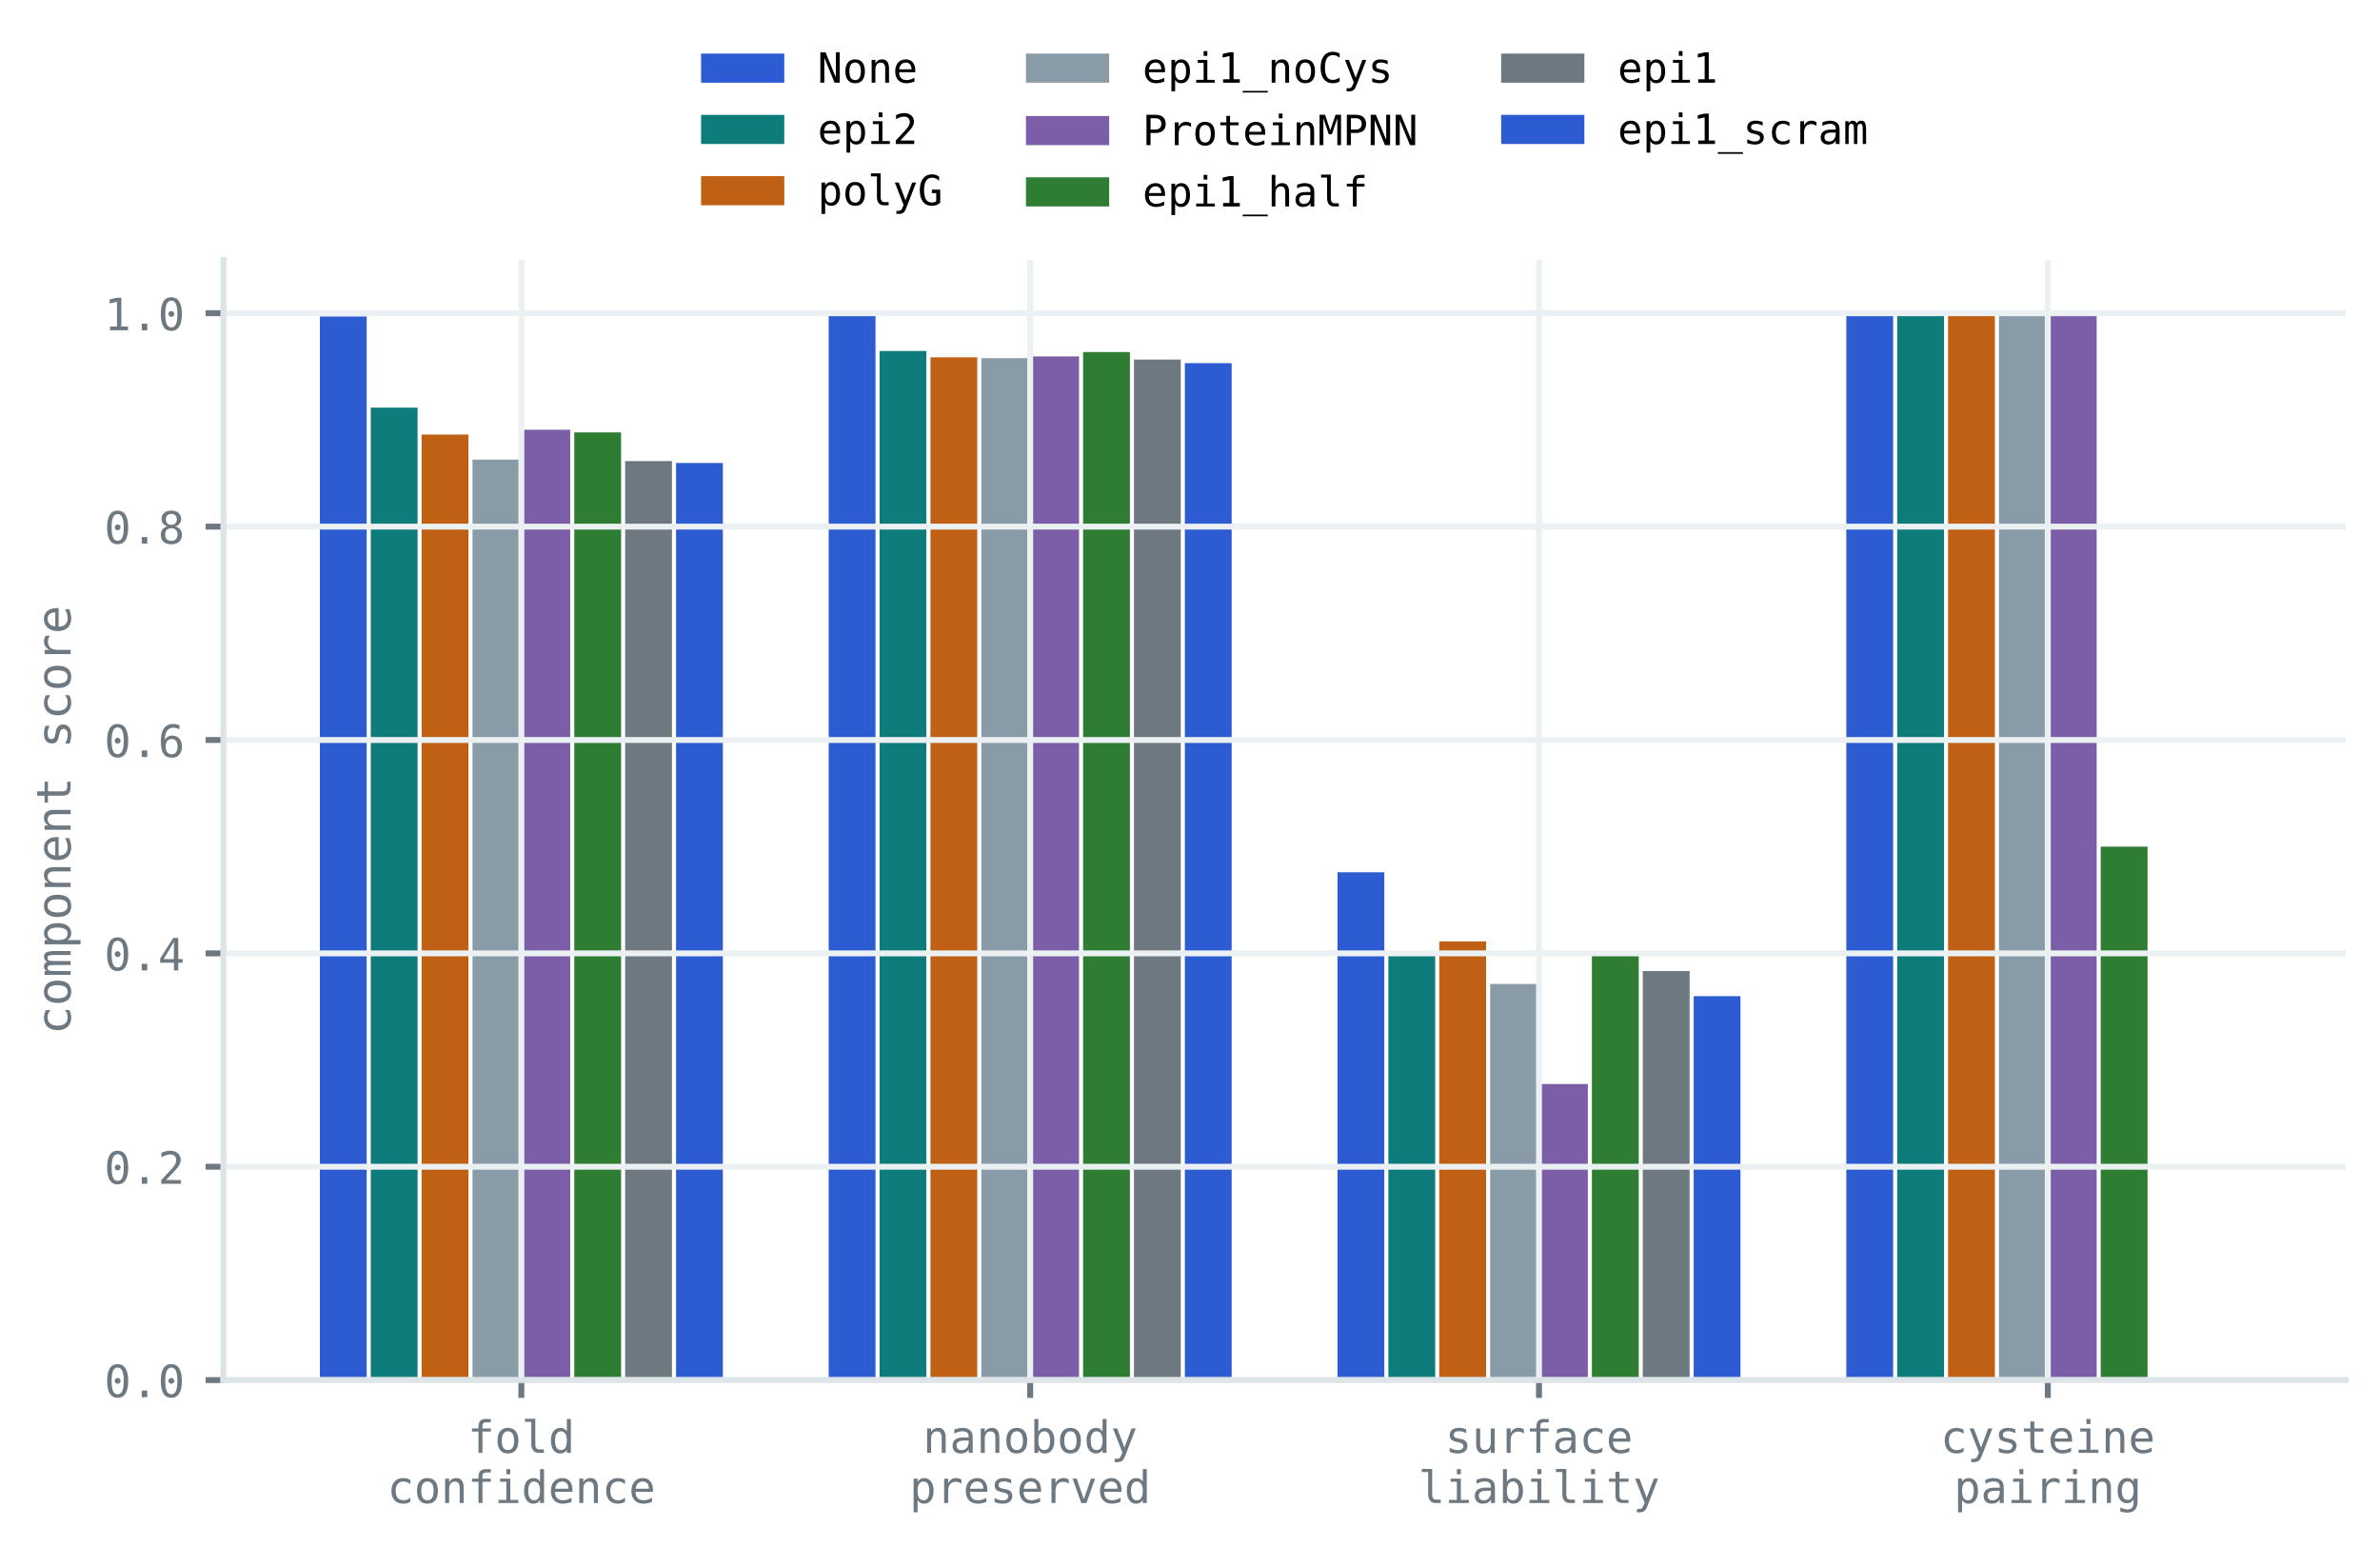
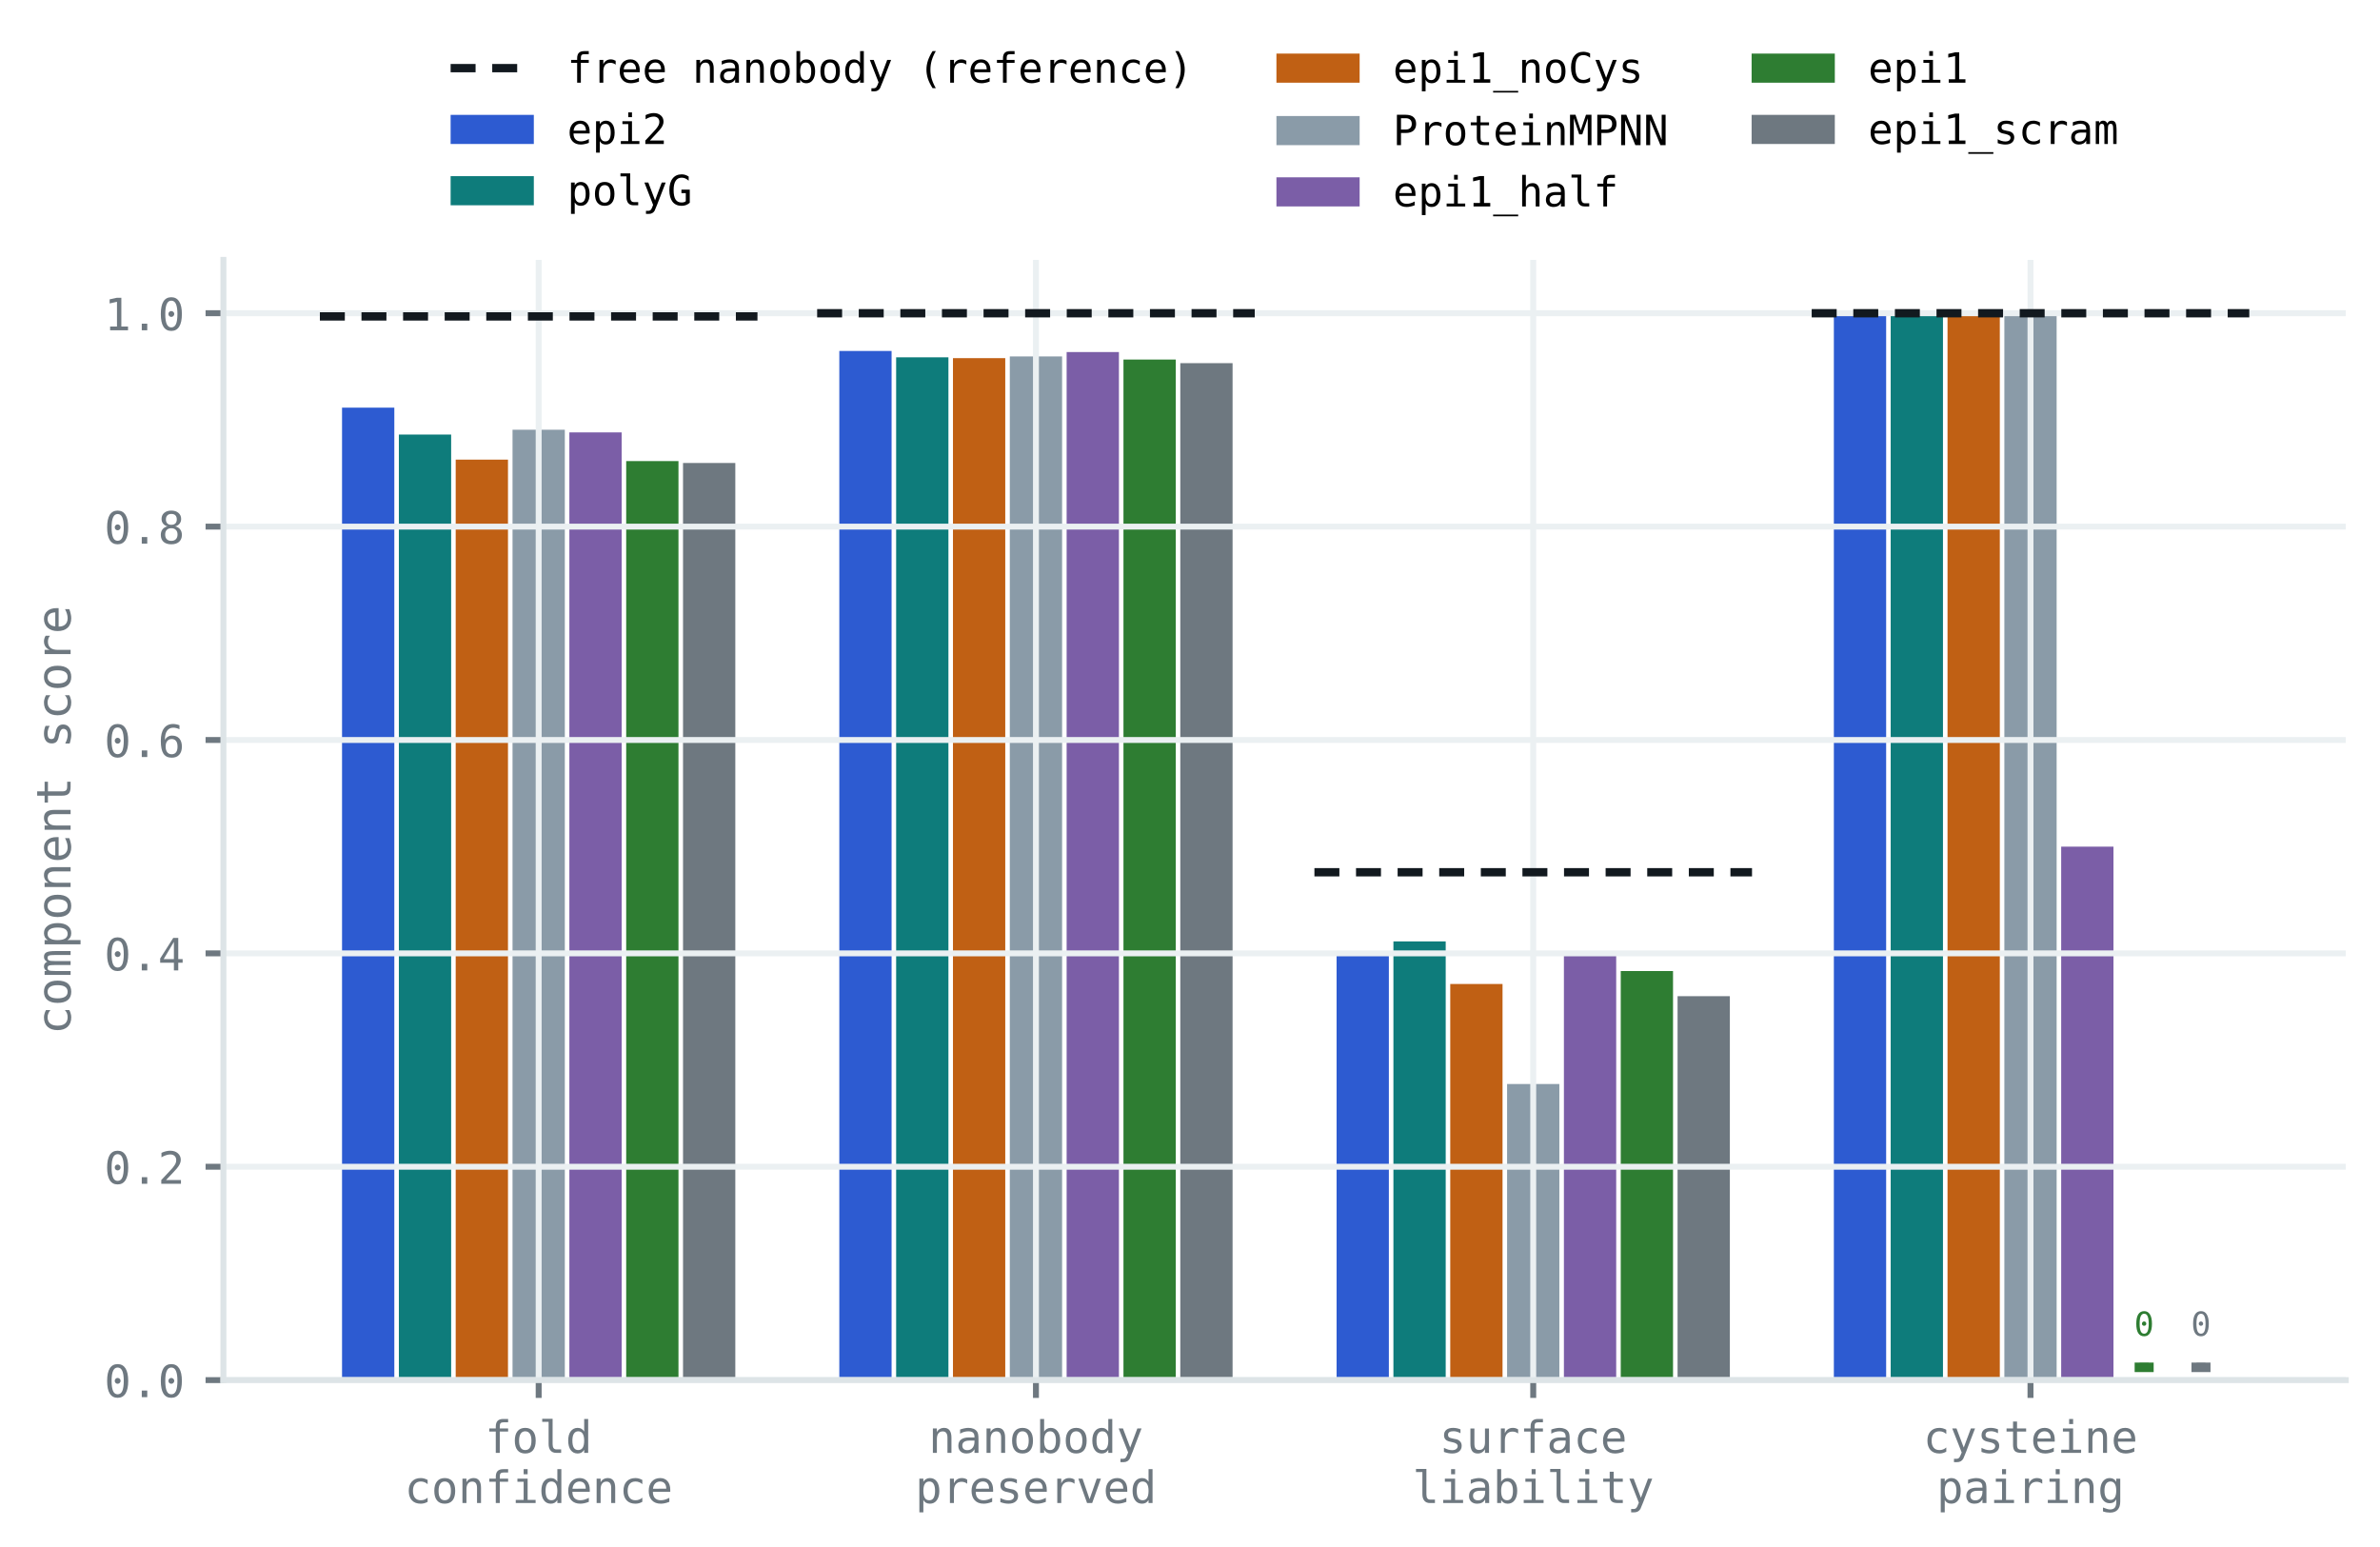
<svg xmlns="http://www.w3.org/2000/svg" xmlns:xlink="http://www.w3.org/1999/xlink" width="400.471pt" height="260.281pt" viewBox="0 0 400.471 260.281" version="1.1">
  <defs>
    <style type="text/css">*{stroke-linejoin: round; stroke-linecap: butt}</style>
  </defs>
  <g id="figure_1">
    <g id="patch_1">
      <path d="M 0 260.281  L 400.471 260.281  L 400.471 0  L 0 0  L 0 260.281  z " style="fill: none" />
    </g>
    <g id="axes_1">
      <g id="patch_2">
        <path d="M 37.591 232.225  L 394.711 232.225  L 394.711 43.729  L 37.591 43.729  L 37.591 232.225  z " style="fill: none" />
      </g>
      <g id="patch_3">
-         <path d="M 53.823 232.225  L 61.7 232.225  L 61.7 53.244  L 53.823 53.244  z " clip-path="url(#p1e7ddbcb9b)" style="fill: #2d5bd1" />
+         <path d="M 57.553 232.225  L 66.351 232.225  L 66.351 68.593  L 57.553 68.593  z " clip-path="url(#pc14530aa71)" style="fill: #2d5bd1" />
      </g>
      <g id="patch_4">
-         <path d="M 139.439 232.225  L 147.316 232.225  L 147.316 52.705  L 139.439 52.705  z " clip-path="url(#p1e7ddbcb9b)" style="fill: #2d5bd1" />
+         <path d="M 141.227 232.225  L 150.024 232.225  L 150.024 59.06  L 141.227 59.06  z " clip-path="url(#pc14530aa71)" style="fill: #2d5bd1" />
      </g>
      <g id="patch_5">
-         <path d="M 225.055 232.225  L 232.931 232.225  L 232.931 146.774  L 225.055 146.774  z " clip-path="url(#p1e7ddbcb9b)" style="fill: #2d5bd1" />
+         <path d="M 224.901 232.225  L 233.698 232.225  L 233.698 160.579  L 224.901 160.579  z " clip-path="url(#pc14530aa71)" style="fill: #2d5bd1" />
      </g>
      <g id="patch_6">
-         <path d="M 310.67 232.225  L 318.547 232.225  L 318.547 52.705  L 310.67 52.705  z " clip-path="url(#p1e7ddbcb9b)" style="fill: #2d5bd1" />
+         <path d="M 308.574 232.225  L 317.372 232.225  L 317.372 52.705  L 308.574 52.705  z " clip-path="url(#pc14530aa71)" style="fill: #2d5bd1" />
      </g>
      <g id="patch_7">
-         <path d="M 62.385 232.225  L 70.262 232.225  L 70.262 68.593  L 62.385 68.593  z " clip-path="url(#p1e7ddbcb9b)" style="fill: #0e7c7b" />
+         <path d="M 67.116 232.225  L 75.913 232.225  L 75.913 73.117  L 67.116 73.117  z " clip-path="url(#pc14530aa71)" style="fill: #0e7c7b" />
      </g>
      <g id="patch_8">
-         <path d="M 148.001 232.225  L 155.877 232.225  L 155.877 59.06  L 148.001 59.06  z " clip-path="url(#p1e7ddbcb9b)" style="fill: #0e7c7b" />
+         <path d="M 150.789 232.225  L 159.587 232.225  L 159.587 60.119  L 150.789 60.119  z " clip-path="url(#pc14530aa71)" style="fill: #0e7c7b" />
      </g>
      <g id="patch_9">
-         <path d="M 233.616 232.225  L 241.493 232.225  L 241.493 160.579  L 233.616 160.579  z " clip-path="url(#p1e7ddbcb9b)" style="fill: #0e7c7b" />
+         <path d="M 234.463 232.225  L 243.261 232.225  L 243.261 158.406  L 234.463 158.406  z " clip-path="url(#pc14530aa71)" style="fill: #0e7c7b" />
      </g>
      <g id="patch_10">
-         <path d="M 319.232 232.225  L 327.109 232.225  L 327.109 52.705  L 319.232 52.705  z " clip-path="url(#p1e7ddbcb9b)" style="fill: #0e7c7b" />
+         <path d="M 318.137 232.225  L 326.935 232.225  L 326.935 52.705  L 318.137 52.705  z " clip-path="url(#pc14530aa71)" style="fill: #0e7c7b" />
      </g>
      <g id="patch_11">
-         <path d="M 70.947 232.225  L 78.823 232.225  L 78.823 73.117  L 70.947 73.117  z " clip-path="url(#p1e7ddbcb9b)" style="fill: #c06014" />
+         <path d="M 76.678 232.225  L 85.476 232.225  L 85.476 77.335  L 76.678 77.335  z " clip-path="url(#pc14530aa71)" style="fill: #c06014" />
      </g>
      <g id="patch_12">
-         <path d="M 156.562 232.225  L 164.439 232.225  L 164.439 60.119  L 156.562 60.119  z " clip-path="url(#p1e7ddbcb9b)" style="fill: #c06014" />
+         <path d="M 160.352 232.225  L 169.15 232.225  L 169.15 60.263  L 160.352 60.263  z " clip-path="url(#pc14530aa71)" style="fill: #c06014" />
      </g>
      <g id="patch_13">
-         <path d="M 242.178 232.225  L 250.055 232.225  L 250.055 158.406  L 242.178 158.406  z " clip-path="url(#p1e7ddbcb9b)" style="fill: #c06014" />
+         <path d="M 244.026 232.225  L 252.824 232.225  L 252.824 165.569  L 244.026 165.569  z " clip-path="url(#pc14530aa71)" style="fill: #c06014" />
      </g>
      <g id="patch_14">
-         <path d="M 327.794 232.225  L 335.67 232.225  L 335.67 52.705  L 327.794 52.705  z " clip-path="url(#p1e7ddbcb9b)" style="fill: #c06014" />
+         <path d="M 327.7 232.225  L 336.498 232.225  L 336.498 52.705  L 327.7 52.705  z " clip-path="url(#pc14530aa71)" style="fill: #c06014" />
      </g>
      <g id="patch_15">
-         <path d="M 79.508 232.225  L 87.385 232.225  L 87.385 77.335  L 79.508 77.335  z " clip-path="url(#p1e7ddbcb9b)" style="fill: #8a9ba8" />
+         <path d="M 86.241 232.225  L 95.039 232.225  L 95.039 72.304  L 86.241 72.304  z " clip-path="url(#pc14530aa71)" style="fill: #8a9ba8" />
      </g>
      <g id="patch_16">
-         <path d="M 165.124 232.225  L 173 232.225  L 173 60.263  L 165.124 60.263  z " clip-path="url(#p1e7ddbcb9b)" style="fill: #8a9ba8" />
+         <path d="M 169.915 232.225  L 178.713 232.225  L 178.713 59.974  L 169.915 59.974  z " clip-path="url(#pc14530aa71)" style="fill: #8a9ba8" />
      </g>
      <g id="patch_17">
-         <path d="M 250.739 232.225  L 258.616 232.225  L 258.616 165.569  L 250.739 165.569  z " clip-path="url(#p1e7ddbcb9b)" style="fill: #8a9ba8" />
+         <path d="M 253.589 232.225  L 262.386 232.225  L 262.386 182.399  L 253.589 182.399  z " clip-path="url(#pc14530aa71)" style="fill: #8a9ba8" />
      </g>
      <g id="patch_18">
-         <path d="M 336.355 232.225  L 344.232 232.225  L 344.232 52.705  L 336.355 52.705  z " clip-path="url(#p1e7ddbcb9b)" style="fill: #8a9ba8" />
+         <path d="M 337.263 232.225  L 346.06 232.225  L 346.06 52.705  L 337.263 52.705  z " clip-path="url(#pc14530aa71)" style="fill: #8a9ba8" />
      </g>
      <g id="patch_19">
-         <path d="M 88.07 232.225  L 95.946 232.225  L 95.946 72.304  L 88.07 72.304  z " clip-path="url(#p1e7ddbcb9b)" style="fill: #7b5ea7" />
+         <path d="M 95.804 232.225  L 104.602 232.225  L 104.602 72.758  L 95.804 72.758  z " clip-path="url(#pc14530aa71)" style="fill: #7b5ea7" />
      </g>
      <g id="patch_20">
-         <path d="M 173.685 232.225  L 181.562 232.225  L 181.562 59.974  L 173.685 59.974  z " clip-path="url(#p1e7ddbcb9b)" style="fill: #7b5ea7" />
+         <path d="M 179.478 232.225  L 188.275 232.225  L 188.275 59.24  L 179.478 59.24  z " clip-path="url(#pc14530aa71)" style="fill: #7b5ea7" />
      </g>
      <g id="patch_21">
-         <path d="M 259.301 232.225  L 267.178 232.225  L 267.178 182.399  L 259.301 182.399  z " clip-path="url(#p1e7ddbcb9b)" style="fill: #7b5ea7" />
+         <path d="M 263.152 232.225  L 271.949 232.225  L 271.949 160.256  L 263.152 160.256  z " clip-path="url(#pc14530aa71)" style="fill: #7b5ea7" />
      </g>
      <g id="patch_22">
-         <path d="M 344.917 232.225  L 352.793 232.225  L 352.793 52.705  L 344.917 52.705  z " clip-path="url(#p1e7ddbcb9b)" style="fill: #7b5ea7" />
+         <path d="M 346.825 232.225  L 355.623 232.225  L 355.623 142.465  L 346.825 142.465  z " clip-path="url(#pc14530aa71)" style="fill: #7b5ea7" />
      </g>
      <g id="patch_23">
-         <path d="M 96.631 232.225  L 104.508 232.225  L 104.508 72.758  L 96.631 72.758  z " clip-path="url(#p1e7ddbcb9b)" style="fill: #2e7d32" />
+         <path d="M 105.367 232.225  L 114.164 232.225  L 114.164 77.587  L 105.367 77.587  z " clip-path="url(#pc14530aa71)" style="fill: #2e7d32" />
      </g>
      <g id="patch_24">
-         <path d="M 182.247 232.225  L 190.124 232.225  L 190.124 59.24  L 182.247 59.24  z " clip-path="url(#p1e7ddbcb9b)" style="fill: #2e7d32" />
+         <path d="M 189.04 232.225  L 197.838 232.225  L 197.838 60.496  L 189.04 60.496  z " clip-path="url(#pc14530aa71)" style="fill: #2e7d32" />
      </g>
      <g id="patch_25">
-         <path d="M 267.863 232.225  L 275.739 232.225  L 275.739 160.256  L 267.863 160.256  z " clip-path="url(#p1e7ddbcb9b)" style="fill: #2e7d32" />
+         <path d="M 272.714 232.225  L 281.512 232.225  L 281.512 163.397  L 272.714 163.397  z " clip-path="url(#pc14530aa71)" style="fill: #2e7d32" />
      </g>
      <g id="patch_26">
-         <path d="M 353.478 232.225  L 361.355 232.225  L 361.355 142.465  L 353.478 142.465  z " clip-path="url(#p1e7ddbcb9b)" style="fill: #2e7d32" />
+         <path d="M 356.388 232.225  L 365.186 232.225  L 365.186 232.225  L 356.388 232.225  z " clip-path="url(#pc14530aa71)" style="fill: #2e7d32" />
      </g>
      <g id="patch_27">
-         <path d="M 105.193 232.225  L 113.069 232.225  L 113.069 77.587  L 105.193 77.587  z " clip-path="url(#p1e7ddbcb9b)" style="fill: #6e7880" />
+         <path d="M 114.929 232.225  L 123.727 232.225  L 123.727 77.91  L 114.929 77.91  z " clip-path="url(#pc14530aa71)" style="fill: #6e7880" />
      </g>
      <g id="patch_28">
-         <path d="M 190.808 232.225  L 198.685 232.225  L 198.685 60.496  L 190.808 60.496  z " clip-path="url(#p1e7ddbcb9b)" style="fill: #6e7880" />
+         <path d="M 198.603 232.225  L 207.401 232.225  L 207.401 61.107  L 198.603 61.107  z " clip-path="url(#pc14530aa71)" style="fill: #6e7880" />
      </g>
      <g id="patch_29">
-         <path d="M 276.424 232.225  L 284.301 232.225  L 284.301 163.397  L 276.424 163.397  z " clip-path="url(#p1e7ddbcb9b)" style="fill: #6e7880" />
+         <path d="M 282.277 232.225  L 291.075 232.225  L 291.075 167.616  L 282.277 167.616  z " clip-path="url(#pc14530aa71)" style="fill: #6e7880" />
      </g>
      <g id="patch_30">
-         <path d="M 362.04 232.225  L 369.916 232.225  L 369.916 232.225  L 362.04 232.225  z " clip-path="url(#p1e7ddbcb9b)" style="fill: #6e7880" />
-       </g>
-       <g id="patch_31">
-         <path d="M 113.754 232.225  L 121.631 232.225  L 121.631 77.91  L 113.754 77.91  z " clip-path="url(#p1e7ddbcb9b)" style="fill: #2d5bd1" />
-       </g>
-       <g id="patch_32">
-         <path d="M 199.37 232.225  L 207.247 232.225  L 207.247 61.107  L 199.37 61.107  z " clip-path="url(#p1e7ddbcb9b)" style="fill: #2d5bd1" />
-       </g>
-       <g id="patch_33">
-         <path d="M 284.986 232.225  L 292.862 232.225  L 292.862 167.616  L 284.986 167.616  z " clip-path="url(#p1e7ddbcb9b)" style="fill: #2d5bd1" />
-       </g>
-       <g id="patch_34">
-         <path d="M 370.601 232.225  L 378.478 232.225  L 378.478 232.225  L 370.601 232.225  z " clip-path="url(#p1e7ddbcb9b)" style="fill: #2d5bd1" />
+         <path d="M 365.951 232.225  L 374.749 232.225  L 374.749 232.225  L 365.951 232.225  z " clip-path="url(#pc14530aa71)" style="fill: #6e7880" />
      </g>
      <g id="matplotlib.axis_1">
        <g id="xtick_1">
          <g id="line2d_1">
-             <path d="M 87.727 232.225  L 87.727 43.729  " clip-path="url(#p1e7ddbcb9b)" style="fill: none; stroke: #ebf0f2; stroke-linecap: square" />
+             <path d="M 90.64 232.225  L 90.64 43.729  " clip-path="url(#pc14530aa71)" style="fill: none; stroke: #ebf0f2; stroke-linecap: square" />
          </g>
          <g id="line2d_2">
            <defs>
-               <path id="md1817256fc" d="M 0 0  L 0 3  " style="stroke: #6e7880" />
+               <path id="m4ef94cbe82" d="M 0 0  L 0 3  " style="stroke: #6e7880" />
            </defs>
            <g>
-               <use xlink:href="#md1817256fc" x="87.727" y="232.225" style="fill: #6e7880; stroke: #6e7880" />
+               <use xlink:href="#m4ef94cbe82" x="90.64" y="232.225" style="fill: #6e7880; stroke: #6e7880" />
            </g>
          </g>
          <g id="text_1">
-             <text style="font-size: 7.5px; font-family: 'DejaVu Sans Mono', 'SF Mono', 'Menlo', 'Consolas', 'Bitstream Vera Sans Mono', 'Computer Modern Typewriter', 'Andale Mono', 'Nimbus Mono L', 'Courier New', 'Courier', 'Fixed', 'Terminal', monospace; fill: #6e7880" transform="translate(78.69676 244.4638)">fold</text>
-             <text style="font-size: 7.5px; font-family: 'DejaVu Sans Mono', 'SF Mono', 'Menlo', 'Consolas', 'Bitstream Vera Sans Mono', 'Computer Modern Typewriter', 'Andale Mono', 'Nimbus Mono L', 'Courier New', 'Courier', 'Fixed', 'Terminal', monospace; fill: #6e7880" transform="translate(65.15106 252.91)">confidence</text>
+             <text style="font-size: 7.5px; font-family: 'DejaVu Sans Mono', 'SF Mono', 'Menlo', 'Consolas', 'Bitstream Vera Sans Mono', 'Computer Modern Typewriter', 'Andale Mono', 'Nimbus Mono L', 'Courier New', 'Courier', 'Fixed', 'Terminal', monospace; fill: #6e7880" transform="translate(81.60946 244.4638)">fold</text>
+             <text style="font-size: 7.5px; font-family: 'DejaVu Sans Mono', 'SF Mono', 'Menlo', 'Consolas', 'Bitstream Vera Sans Mono', 'Computer Modern Typewriter', 'Andale Mono', 'Nimbus Mono L', 'Courier New', 'Courier', 'Fixed', 'Terminal', monospace; fill: #6e7880" transform="translate(68.06375 252.91)">confidence</text>
          </g>
        </g>
        <g id="xtick_2">
          <g id="line2d_3">
-             <path d="M 173.343 232.225  L 173.343 43.729  " clip-path="url(#p1e7ddbcb9b)" style="fill: none; stroke: #ebf0f2; stroke-linecap: square" />
+             <path d="M 174.314 232.225  L 174.314 43.729  " clip-path="url(#pc14530aa71)" style="fill: none; stroke: #ebf0f2; stroke-linecap: square" />
          </g>
          <g id="line2d_4">
            <g>
-               <use xlink:href="#md1817256fc" x="173.343" y="232.225" style="fill: #6e7880; stroke: #6e7880" />
+               <use xlink:href="#m4ef94cbe82" x="174.314" y="232.225" style="fill: #6e7880; stroke: #6e7880" />
            </g>
          </g>
          <g id="text_2">
-             <text style="font-size: 7.5px; font-family: 'DejaVu Sans Mono', 'SF Mono', 'Menlo', 'Consolas', 'Bitstream Vera Sans Mono', 'Computer Modern Typewriter', 'Andale Mono', 'Nimbus Mono L', 'Courier New', 'Courier', 'Fixed', 'Terminal', monospace; fill: #6e7880" transform="translate(155.2819 244.4638)">nanobody</text>
-             <text style="font-size: 7.5px; font-family: 'DejaVu Sans Mono', 'SF Mono', 'Menlo', 'Consolas', 'Bitstream Vera Sans Mono', 'Computer Modern Typewriter', 'Andale Mono', 'Nimbus Mono L', 'Courier New', 'Courier', 'Fixed', 'Terminal', monospace; fill: #6e7880" transform="translate(153.0243 252.91)">preserved</text>
+             <text style="font-size: 7.5px; font-family: 'DejaVu Sans Mono', 'SF Mono', 'Menlo', 'Consolas', 'Bitstream Vera Sans Mono', 'Computer Modern Typewriter', 'Andale Mono', 'Nimbus Mono L', 'Courier New', 'Courier', 'Fixed', 'Terminal', monospace; fill: #6e7880" transform="translate(156.2528 244.4638)">nanobody</text>
+             <text style="font-size: 7.5px; font-family: 'DejaVu Sans Mono', 'SF Mono', 'Menlo', 'Consolas', 'Bitstream Vera Sans Mono', 'Computer Modern Typewriter', 'Andale Mono', 'Nimbus Mono L', 'Courier New', 'Courier', 'Fixed', 'Terminal', monospace; fill: #6e7880" transform="translate(153.9952 252.91)">preserved</text>
          </g>
        </g>
        <g id="xtick_3">
          <g id="line2d_5">
-             <path d="M 258.959 232.225  L 258.959 43.729  " clip-path="url(#p1e7ddbcb9b)" style="fill: none; stroke: #ebf0f2; stroke-linecap: square" />
+             <path d="M 257.988 232.225  L 257.988 43.729  " clip-path="url(#pc14530aa71)" style="fill: none; stroke: #ebf0f2; stroke-linecap: square" />
          </g>
          <g id="line2d_6">
            <g>
-               <use xlink:href="#md1817256fc" x="258.959" y="232.225" style="fill: #6e7880; stroke: #6e7880" />
+               <use xlink:href="#m4ef94cbe82" x="257.988" y="232.225" style="fill: #6e7880; stroke: #6e7880" />
            </g>
          </g>
          <g id="text_3">
-             <text style="font-size: 7.5px; font-family: 'DejaVu Sans Mono', 'SF Mono', 'Menlo', 'Consolas', 'Bitstream Vera Sans Mono', 'Computer Modern Typewriter', 'Andale Mono', 'Nimbus Mono L', 'Courier New', 'Courier', 'Fixed', 'Terminal', monospace; fill: #6e7880" transform="translate(243.1552 244.4638)">surface</text>
-             <text style="font-size: 7.5px; font-family: 'DejaVu Sans Mono', 'SF Mono', 'Menlo', 'Consolas', 'Bitstream Vera Sans Mono', 'Computer Modern Typewriter', 'Andale Mono', 'Nimbus Mono L', 'Courier New', 'Courier', 'Fixed', 'Terminal', monospace; fill: #6e7880" transform="translate(238.64 252.91)">liability</text>
+             <text style="font-size: 7.5px; font-family: 'DejaVu Sans Mono', 'SF Mono', 'Menlo', 'Consolas', 'Bitstream Vera Sans Mono', 'Computer Modern Typewriter', 'Andale Mono', 'Nimbus Mono L', 'Courier New', 'Courier', 'Fixed', 'Terminal', monospace; fill: #6e7880" transform="translate(242.1843 244.4638)">surface</text>
+             <text style="font-size: 7.5px; font-family: 'DejaVu Sans Mono', 'SF Mono', 'Menlo', 'Consolas', 'Bitstream Vera Sans Mono', 'Computer Modern Typewriter', 'Andale Mono', 'Nimbus Mono L', 'Courier New', 'Courier', 'Fixed', 'Terminal', monospace; fill: #6e7880" transform="translate(237.6691 252.91)">liability</text>
          </g>
        </g>
        <g id="xtick_4">
          <g id="line2d_7">
-             <path d="M 344.574 232.225  L 344.574 43.729  " clip-path="url(#p1e7ddbcb9b)" style="fill: none; stroke: #ebf0f2; stroke-linecap: square" />
+             <path d="M 341.661 232.225  L 341.661 43.729  " clip-path="url(#pc14530aa71)" style="fill: none; stroke: #ebf0f2; stroke-linecap: square" />
          </g>
          <g id="line2d_8">
            <g>
-               <use xlink:href="#md1817256fc" x="344.574" y="232.225" style="fill: #6e7880; stroke: #6e7880" />
+               <use xlink:href="#m4ef94cbe82" x="341.661" y="232.225" style="fill: #6e7880; stroke: #6e7880" />
            </g>
          </g>
          <g id="text_4">
-             <text style="font-size: 7.5px; font-family: 'DejaVu Sans Mono', 'SF Mono', 'Menlo', 'Consolas', 'Bitstream Vera Sans Mono', 'Computer Modern Typewriter', 'Andale Mono', 'Nimbus Mono L', 'Courier New', 'Courier', 'Fixed', 'Terminal', monospace; fill: #6e7880" transform="translate(326.5132 244.4638)">cysteine</text>
-             <text style="font-size: 7.5px; font-family: 'DejaVu Sans Mono', 'SF Mono', 'Menlo', 'Consolas', 'Bitstream Vera Sans Mono', 'Computer Modern Typewriter', 'Andale Mono', 'Nimbus Mono L', 'Courier New', 'Courier', 'Fixed', 'Terminal', monospace; fill: #6e7880" transform="translate(328.7709 252.91)">pairing</text>
+             <text style="font-size: 7.5px; font-family: 'DejaVu Sans Mono', 'SF Mono', 'Menlo', 'Consolas', 'Bitstream Vera Sans Mono', 'Computer Modern Typewriter', 'Andale Mono', 'Nimbus Mono L', 'Courier New', 'Courier', 'Fixed', 'Terminal', monospace; fill: #6e7880" transform="translate(323.6005 244.4638)">cysteine</text>
+             <text style="font-size: 7.5px; font-family: 'DejaVu Sans Mono', 'SF Mono', 'Menlo', 'Consolas', 'Bitstream Vera Sans Mono', 'Computer Modern Typewriter', 'Andale Mono', 'Nimbus Mono L', 'Courier New', 'Courier', 'Fixed', 'Terminal', monospace; fill: #6e7880" transform="translate(325.8582 252.91)">pairing</text>
          </g>
        </g>
      </g>
      <g id="matplotlib.axis_2">
        <g id="ytick_1">
          <g id="line2d_9">
-             <path d="M 37.591 232.225  L 394.711 232.225  " clip-path="url(#p1e7ddbcb9b)" style="fill: none; stroke: #ebf0f2; stroke-linecap: square" />
+             <path d="M 37.591 232.225  L 394.711 232.225  " clip-path="url(#pc14530aa71)" style="fill: none; stroke: #ebf0f2; stroke-linecap: square" />
          </g>
          <g id="line2d_10">
            <defs>
-               <path id="m2102494892" d="M 0 0  L -3 0  " style="stroke: #6e7880" />
+               <path id="m28fc9dbee2" d="M 0 0  L -3 0  " style="stroke: #6e7880" />
            </defs>
            <g>
-               <use xlink:href="#m2102494892" x="37.591" y="232.225" style="fill: #6e7880; stroke: #6e7880" />
+               <use xlink:href="#m28fc9dbee2" x="37.591" y="232.225" style="fill: #6e7880; stroke: #6e7880" />
            </g>
          </g>
          <g id="text_5">
            <text style="font-size: 7.5px; font-family: 'DejaVu Sans Mono', 'SF Mono', 'Menlo', 'Consolas', 'Bitstream Vera Sans Mono', 'Computer Modern Typewriter', 'Andale Mono', 'Nimbus Mono L', 'Courier New', 'Courier', 'Fixed', 'Terminal', monospace; text-anchor: end; fill: #6e7880" x="31.091" y="235.094" transform="rotate(-0 31.0907 235.0945)">0.0</text>
          </g>
        </g>
        <g id="ytick_2">
          <g id="line2d_11">
-             <path d="M 37.591 196.321  L 394.711 196.321  " clip-path="url(#p1e7ddbcb9b)" style="fill: none; stroke: #ebf0f2; stroke-linecap: square" />
+             <path d="M 37.591 196.321  L 394.711 196.321  " clip-path="url(#pc14530aa71)" style="fill: none; stroke: #ebf0f2; stroke-linecap: square" />
          </g>
          <g id="line2d_12">
            <g>
-               <use xlink:href="#m2102494892" x="37.591" y="196.321" style="fill: #6e7880; stroke: #6e7880" />
+               <use xlink:href="#m28fc9dbee2" x="37.591" y="196.321" style="fill: #6e7880; stroke: #6e7880" />
            </g>
          </g>
          <g id="text_6">
            <text style="font-size: 7.5px; font-family: 'DejaVu Sans Mono', 'SF Mono', 'Menlo', 'Consolas', 'Bitstream Vera Sans Mono', 'Computer Modern Typewriter', 'Andale Mono', 'Nimbus Mono L', 'Courier New', 'Courier', 'Fixed', 'Terminal', monospace; text-anchor: end; fill: #6e7880" x="31.091" y="199.19" transform="rotate(-0 31.0907 199.1905)">0.2</text>
          </g>
        </g>
        <g id="ytick_3">
          <g id="line2d_13">
-             <path d="M 37.591 160.417  L 394.711 160.417  " clip-path="url(#p1e7ddbcb9b)" style="fill: none; stroke: #ebf0f2; stroke-linecap: square" />
+             <path d="M 37.591 160.417  L 394.711 160.417  " clip-path="url(#pc14530aa71)" style="fill: none; stroke: #ebf0f2; stroke-linecap: square" />
          </g>
          <g id="line2d_14">
            <g>
-               <use xlink:href="#m2102494892" x="37.591" y="160.417" style="fill: #6e7880; stroke: #6e7880" />
+               <use xlink:href="#m28fc9dbee2" x="37.591" y="160.417" style="fill: #6e7880; stroke: #6e7880" />
            </g>
          </g>
          <g id="text_7">
            <text style="font-size: 7.5px; font-family: 'DejaVu Sans Mono', 'SF Mono', 'Menlo', 'Consolas', 'Bitstream Vera Sans Mono', 'Computer Modern Typewriter', 'Andale Mono', 'Nimbus Mono L', 'Courier New', 'Courier', 'Fixed', 'Terminal', monospace; text-anchor: end; fill: #6e7880" x="31.091" y="163.286" transform="rotate(-0 31.0907 163.2865)">0.4</text>
          </g>
        </g>
        <g id="ytick_4">
          <g id="line2d_15">
-             <path d="M 37.591 124.513  L 394.711 124.513  " clip-path="url(#p1e7ddbcb9b)" style="fill: none; stroke: #ebf0f2; stroke-linecap: square" />
+             <path d="M 37.591 124.513  L 394.711 124.513  " clip-path="url(#pc14530aa71)" style="fill: none; stroke: #ebf0f2; stroke-linecap: square" />
          </g>
          <g id="line2d_16">
            <g>
-               <use xlink:href="#m2102494892" x="37.591" y="124.513" style="fill: #6e7880; stroke: #6e7880" />
+               <use xlink:href="#m28fc9dbee2" x="37.591" y="124.513" style="fill: #6e7880; stroke: #6e7880" />
            </g>
          </g>
          <g id="text_8">
            <text style="font-size: 7.5px; font-family: 'DejaVu Sans Mono', 'SF Mono', 'Menlo', 'Consolas', 'Bitstream Vera Sans Mono', 'Computer Modern Typewriter', 'Andale Mono', 'Nimbus Mono L', 'Courier New', 'Courier', 'Fixed', 'Terminal', monospace; text-anchor: end; fill: #6e7880" x="31.091" y="127.382" transform="rotate(-0 31.0907 127.3825)">0.6</text>
          </g>
        </g>
        <g id="ytick_5">
          <g id="line2d_17">
-             <path d="M 37.591 88.609  L 394.711 88.609  " clip-path="url(#p1e7ddbcb9b)" style="fill: none; stroke: #ebf0f2; stroke-linecap: square" />
+             <path d="M 37.591 88.609  L 394.711 88.609  " clip-path="url(#pc14530aa71)" style="fill: none; stroke: #ebf0f2; stroke-linecap: square" />
          </g>
          <g id="line2d_18">
            <g>
-               <use xlink:href="#m2102494892" x="37.591" y="88.609" style="fill: #6e7880; stroke: #6e7880" />
+               <use xlink:href="#m28fc9dbee2" x="37.591" y="88.609" style="fill: #6e7880; stroke: #6e7880" />
            </g>
          </g>
          <g id="text_9">
            <text style="font-size: 7.5px; font-family: 'DejaVu Sans Mono', 'SF Mono', 'Menlo', 'Consolas', 'Bitstream Vera Sans Mono', 'Computer Modern Typewriter', 'Andale Mono', 'Nimbus Mono L', 'Courier New', 'Courier', 'Fixed', 'Terminal', monospace; text-anchor: end; fill: #6e7880" x="31.091" y="91.478" transform="rotate(-0 31.0907 91.47846)">0.8</text>
          </g>
        </g>
        <g id="ytick_6">
          <g id="line2d_19">
-             <path d="M 37.591 52.705  L 394.711 52.705  " clip-path="url(#p1e7ddbcb9b)" style="fill: none; stroke: #ebf0f2; stroke-linecap: square" />
+             <path d="M 37.591 52.705  L 394.711 52.705  " clip-path="url(#pc14530aa71)" style="fill: none; stroke: #ebf0f2; stroke-linecap: square" />
          </g>
          <g id="line2d_20">
            <g>
-               <use xlink:href="#m2102494892" x="37.591" y="52.705" style="fill: #6e7880; stroke: #6e7880" />
+               <use xlink:href="#m28fc9dbee2" x="37.591" y="52.705" style="fill: #6e7880; stroke: #6e7880" />
            </g>
          </g>
          <g id="text_10">
            <text style="font-size: 7.5px; font-family: 'DejaVu Sans Mono', 'SF Mono', 'Menlo', 'Consolas', 'Bitstream Vera Sans Mono', 'Computer Modern Typewriter', 'Andale Mono', 'Nimbus Mono L', 'Courier New', 'Courier', 'Fixed', 'Terminal', monospace; text-anchor: end; fill: #6e7880" x="31.091" y="55.574" transform="rotate(-0 31.0907 55.57446)">1.0</text>
          </g>
        </g>
        <g id="text_11">
          <text style="font-size: 8px; font-family: 'DejaVu Sans Mono', 'SF Mono', 'Menlo', 'Consolas', 'Bitstream Vera Sans Mono', 'Computer Modern Typewriter', 'Andale Mono', 'Nimbus Mono L', 'Courier New', 'Courier', 'Fixed', 'Terminal', monospace; text-anchor: middle; fill: #6e7880" x="11.881" y="137.977" transform="rotate(-90 11.88125 137.9771)">component score</text>
        </g>
      </g>
-       <g id="patch_35">
+       <g id="patch_31">
        <path d="M 37.591 232.225  L 37.591 43.729  " style="fill: none; stroke: #dde4e7; stroke-linejoin: miter; stroke-linecap: square" />
      </g>
-       <g id="patch_36">
+       <g id="patch_32">
        <path d="M 37.591 232.225  L 394.711 232.225  " style="fill: none; stroke: #dde4e7; stroke-linejoin: miter; stroke-linecap: square" />
      </g>
+       <g id="text_12">
+         <text style="font-size: 5.6px; font-family: 'DejaVu Sans Mono', 'SF Mono', 'Menlo', 'Consolas', 'Bitstream Vera Sans Mono', 'Computer Modern Typewriter', 'Andale Mono', 'Nimbus Mono L', 'Courier New', 'Courier', 'Fixed', 'Terminal', monospace; text-anchor: middle; fill: #2e7d32" x="360.787" y="224.777" transform="rotate(-0 360.7869 224.7773)">0</text>
+       </g>
+       <g id="text_13">
+         <text style="font-size: 5.6px; font-family: 'DejaVu Sans Mono', 'SF Mono', 'Menlo', 'Consolas', 'Bitstream Vera Sans Mono', 'Computer Modern Typewriter', 'Andale Mono', 'Nimbus Mono L', 'Courier New', 'Courier', 'Fixed', 'Terminal', monospace; text-anchor: middle; fill: #6e7880" x="370.35" y="224.777" transform="rotate(-0 370.3497 224.7773)">0</text>
+       </g>
+       <g id="line2d_21">
+         <path d="M 360.787 230.071  " clip-path="url(#pc14530aa71)" style="fill: none; stroke: #2e7d32; stroke-width: 1.5; stroke-linecap: square" />
+         <defs>
+           <path id="mf8447468ae" d="M 1.6 0  L -1.6 -0  " style="stroke: #2e7d32; stroke-width: 1.6" />
+         </defs>
+         <g clip-path="url(#pc14530aa71)">
+           <use xlink:href="#mf8447468ae" x="360.787" y="230.071" style="fill: #2e7d32; stroke: #2e7d32; stroke-width: 1.6" />
+         </g>
+       </g>
+       <g id="line2d_22">
+         <path d="M 370.35 230.071  " clip-path="url(#pc14530aa71)" style="fill: none; stroke: #6e7880; stroke-width: 1.5; stroke-linecap: square" />
+         <defs>
+           <path id="mfe44cf21e7" d="M 1.6 0  L -1.6 -0  " style="stroke: #6e7880; stroke-width: 1.6" />
+         </defs>
+         <g clip-path="url(#pc14530aa71)">
+           <use xlink:href="#mfe44cf21e7" x="370.35" y="230.071" style="fill: #6e7880; stroke: #6e7880; stroke-width: 1.6" />
+         </g>
+       </g>
+       <g id="LineCollection_1">
+         <path d="M 53.823 53.244  L 127.456 53.244  " clip-path="url(#pc14530aa71)" style="fill: none; stroke-dasharray: 4.2,2.8; stroke-dashoffset: 0; stroke: #12191f; stroke-width: 1.4" />
+       </g>
+       <g id="LineCollection_2">
+         <path d="M 137.497 52.705  L 211.13 52.705  " clip-path="url(#pc14530aa71)" style="fill: none; stroke-dasharray: 4.2,2.8; stroke-dashoffset: 0; stroke: #12191f; stroke-width: 1.4" />
+       </g>
+       <g id="LineCollection_3">
+         <path d="M 221.171 146.774  L 294.804 146.774  " clip-path="url(#pc14530aa71)" style="fill: none; stroke-dasharray: 4.2,2.8; stroke-dashoffset: 0; stroke: #12191f; stroke-width: 1.4" />
+       </g>
+       <g id="LineCollection_4">
+         <path d="M 304.845 52.705  L 378.478 52.705  " clip-path="url(#pc14530aa71)" style="fill: none; stroke-dasharray: 4.2,2.8; stroke-dashoffset: 0; stroke: #12191f; stroke-width: 1.4" />
+       </g>
      <g id="legend_1">
+         <g id="line2d_23">
+           <path d="M 75.824 11.466  L 89.824 11.466  " style="fill: none; stroke-dasharray: 4.2,2.8; stroke-dashoffset: 0; stroke: #12191f; stroke-width: 1.4" />
+         </g>
+         <g id="text_14">
+           <text style="font-size: 7px; font-family: 'DejaVu Sans Mono', 'SF Mono', 'Menlo', 'Consolas', 'Bitstream Vera Sans Mono', 'Computer Modern Typewriter', 'Andale Mono', 'Nimbus Mono L', 'Courier New', 'Courier', 'Fixed', 'Terminal', monospace; text-anchor: start" x="95.424" y="13.916" transform="rotate(-0 95.42367 13.91609)">free nanobody (reference)</text>
+         </g>
+         <g id="patch_33">
+           <path d="M 75.824 24.228  L 89.824 24.228  L 89.824 19.328  L 75.824 19.328  z " style="fill: #2d5bd1" />
+         </g>
+         <g id="text_15">
+           <text style="font-size: 7px; font-family: 'DejaVu Sans Mono', 'SF Mono', 'Menlo', 'Consolas', 'Bitstream Vera Sans Mono', 'Computer Modern Typewriter', 'Andale Mono', 'Nimbus Mono L', 'Courier New', 'Courier', 'Fixed', 'Terminal', monospace; text-anchor: start" x="95.424" y="24.228" transform="rotate(-0 95.42367 24.22797)">epi2</text>
+         </g>
+         <g id="patch_34">
+           <path d="M 75.824 34.54  L 89.824 34.54  L 89.824 29.64  L 75.824 29.64  z " style="fill: #0e7c7b" />
+         </g>
+         <g id="text_16">
+           <text style="font-size: 7px; font-family: 'DejaVu Sans Mono', 'SF Mono', 'Menlo', 'Consolas', 'Bitstream Vera Sans Mono', 'Computer Modern Typewriter', 'Andale Mono', 'Nimbus Mono L', 'Courier New', 'Courier', 'Fixed', 'Terminal', monospace; text-anchor: start" x="95.424" y="34.54" transform="rotate(-0 95.42367 34.53984)">polyG</text>
+         </g>
+         <g id="patch_35">
+           <path d="M 214.779 13.916  L 228.779 13.916  L 228.779 9.016  L 214.779 9.016  z " style="fill: #c06014" />
+         </g>
+         <g id="text_17">
+           <text style="font-size: 7px; font-family: 'DejaVu Sans Mono', 'SF Mono', 'Menlo', 'Consolas', 'Bitstream Vera Sans Mono', 'Computer Modern Typewriter', 'Andale Mono', 'Nimbus Mono L', 'Courier New', 'Courier', 'Fixed', 'Terminal', monospace; text-anchor: start" x="234.379" y="13.916" transform="rotate(-0 234.3791 13.91609)">epi1_noCys</text>
+         </g>
+         <g id="patch_36">
+           <path d="M 214.779 24.423  L 228.779 24.423  L 228.779 19.523  L 214.779 19.523  z " style="fill: #8a9ba8" />
+         </g>
+         <g id="text_18">
+           <text style="font-size: 7px; font-family: 'DejaVu Sans Mono', 'SF Mono', 'Menlo', 'Consolas', 'Bitstream Vera Sans Mono', 'Computer Modern Typewriter', 'Andale Mono', 'Nimbus Mono L', 'Courier New', 'Courier', 'Fixed', 'Terminal', monospace; text-anchor: start" x="234.379" y="24.423" transform="rotate(-0 234.3791 24.42266)">ProteinMPNN</text>
+         </g>
        <g id="patch_37">
-           <path d="M 117.966 13.916  L 131.966 13.916  L 131.966 9.016  L 117.966 9.016  z " style="fill: #2d5bd1" />
-         </g>
-         <g id="text_12">
-           <text style="font-size: 7px; font-family: 'DejaVu Sans Mono', 'SF Mono', 'Menlo', 'Consolas', 'Bitstream Vera Sans Mono', 'Computer Modern Typewriter', 'Andale Mono', 'Nimbus Mono L', 'Courier New', 'Courier', 'Fixed', 'Terminal', monospace; text-anchor: start" x="137.566" y="13.916" transform="rotate(-0 137.5659 13.91609)">None</text>
+           <path d="M 214.779 34.735  L 228.779 34.735  L 228.779 29.835  L 214.779 29.835  z " style="fill: #7b5ea7" />
+         </g>
+         <g id="text_19">
+           <text style="font-size: 7px; font-family: 'DejaVu Sans Mono', 'SF Mono', 'Menlo', 'Consolas', 'Bitstream Vera Sans Mono', 'Computer Modern Typewriter', 'Andale Mono', 'Nimbus Mono L', 'Courier New', 'Courier', 'Fixed', 'Terminal', monospace; text-anchor: start" x="234.379" y="34.735" transform="rotate(-0 234.3791 34.73453)">epi1_half</text>
        </g>
        <g id="patch_38">
-           <path d="M 117.966 24.228  L 131.966 24.228  L 131.966 19.328  L 117.966 19.328  z " style="fill: #0e7c7b" />
-         </g>
-         <g id="text_13">
-           <text style="font-size: 7px; font-family: 'DejaVu Sans Mono', 'SF Mono', 'Menlo', 'Consolas', 'Bitstream Vera Sans Mono', 'Computer Modern Typewriter', 'Andale Mono', 'Nimbus Mono L', 'Courier New', 'Courier', 'Fixed', 'Terminal', monospace; text-anchor: start" x="137.566" y="24.228" transform="rotate(-0 137.5659 24.22797)">epi2</text>
+           <path d="M 294.736 13.916  L 308.736 13.916  L 308.736 9.016  L 294.736 9.016  z " style="fill: #2e7d32" />
+         </g>
+         <g id="text_20">
+           <text style="font-size: 7px; font-family: 'DejaVu Sans Mono', 'SF Mono', 'Menlo', 'Consolas', 'Bitstream Vera Sans Mono', 'Computer Modern Typewriter', 'Andale Mono', 'Nimbus Mono L', 'Courier New', 'Courier', 'Fixed', 'Terminal', monospace; text-anchor: start" x="314.336" y="13.916" transform="rotate(-0 314.3355 13.91609)">epi1</text>
        </g>
        <g id="patch_39">
-           <path d="M 117.966 34.54  L 131.966 34.54  L 131.966 29.64  L 117.966 29.64  z " style="fill: #c06014" />
-         </g>
-         <g id="text_14">
-           <text style="font-size: 7px; font-family: 'DejaVu Sans Mono', 'SF Mono', 'Menlo', 'Consolas', 'Bitstream Vera Sans Mono', 'Computer Modern Typewriter', 'Andale Mono', 'Nimbus Mono L', 'Courier New', 'Courier', 'Fixed', 'Terminal', monospace; text-anchor: start" x="137.566" y="34.54" transform="rotate(-0 137.5659 34.53984)">polyG</text>
-         </g>
-         <g id="patch_40">
-           <path d="M 172.637 13.916  L 186.637 13.916  L 186.637 9.016  L 172.637 9.016  z " style="fill: #8a9ba8" />
-         </g>
-         <g id="text_15">
-           <text style="font-size: 7px; font-family: 'DejaVu Sans Mono', 'SF Mono', 'Menlo', 'Consolas', 'Bitstream Vera Sans Mono', 'Computer Modern Typewriter', 'Andale Mono', 'Nimbus Mono L', 'Courier New', 'Courier', 'Fixed', 'Terminal', monospace; text-anchor: start" x="192.237" y="13.916" transform="rotate(-0 192.237 13.91609)">epi1_noCys</text>
-         </g>
-         <g id="patch_41">
-           <path d="M 172.637 24.423  L 186.637 24.423  L 186.637 19.523  L 172.637 19.523  z " style="fill: #7b5ea7" />
-         </g>
-         <g id="text_16">
-           <text style="font-size: 7px; font-family: 'DejaVu Sans Mono', 'SF Mono', 'Menlo', 'Consolas', 'Bitstream Vera Sans Mono', 'Computer Modern Typewriter', 'Andale Mono', 'Nimbus Mono L', 'Courier New', 'Courier', 'Fixed', 'Terminal', monospace; text-anchor: start" x="192.237" y="24.423" transform="rotate(-0 192.237 24.42266)">ProteinMPNN</text>
-         </g>
-         <g id="patch_42">
-           <path d="M 172.637 34.735  L 186.637 34.735  L 186.637 29.835  L 172.637 29.835  z " style="fill: #2e7d32" />
-         </g>
-         <g id="text_17">
-           <text style="font-size: 7px; font-family: 'DejaVu Sans Mono', 'SF Mono', 'Menlo', 'Consolas', 'Bitstream Vera Sans Mono', 'Computer Modern Typewriter', 'Andale Mono', 'Nimbus Mono L', 'Courier New', 'Courier', 'Fixed', 'Terminal', monospace; text-anchor: start" x="192.237" y="34.735" transform="rotate(-0 192.237 34.73453)">epi1_half</text>
-         </g>
-         <g id="patch_43">
-           <path d="M 252.593 13.916  L 266.593 13.916  L 266.593 9.016  L 252.593 9.016  z " style="fill: #6e7880" />
-         </g>
-         <g id="text_18">
-           <text style="font-size: 7px; font-family: 'DejaVu Sans Mono', 'SF Mono', 'Menlo', 'Consolas', 'Bitstream Vera Sans Mono', 'Computer Modern Typewriter', 'Andale Mono', 'Nimbus Mono L', 'Courier New', 'Courier', 'Fixed', 'Terminal', monospace; text-anchor: start" x="272.193" y="13.916" transform="rotate(-0 272.1934 13.91609)">epi1</text>
-         </g>
-         <g id="patch_44">
-           <path d="M 252.593 24.228  L 266.593 24.228  L 266.593 19.328  L 252.593 19.328  z " style="fill: #2d5bd1" />
-         </g>
-         <g id="text_19">
-           <text style="font-size: 7px; font-family: 'DejaVu Sans Mono', 'SF Mono', 'Menlo', 'Consolas', 'Bitstream Vera Sans Mono', 'Computer Modern Typewriter', 'Andale Mono', 'Nimbus Mono L', 'Courier New', 'Courier', 'Fixed', 'Terminal', monospace; text-anchor: start" x="272.193" y="24.228" transform="rotate(-0 272.1934 24.22797)">epi1_scram</text>
+           <path d="M 294.736 24.228  L 308.736 24.228  L 308.736 19.328  L 294.736 19.328  z " style="fill: #6e7880" />
+         </g>
+         <g id="text_21">
+           <text style="font-size: 7px; font-family: 'DejaVu Sans Mono', 'SF Mono', 'Menlo', 'Consolas', 'Bitstream Vera Sans Mono', 'Computer Modern Typewriter', 'Andale Mono', 'Nimbus Mono L', 'Courier New', 'Courier', 'Fixed', 'Terminal', monospace; text-anchor: start" x="314.336" y="24.228" transform="rotate(-0 314.3355 24.22797)">epi1_scram</text>
        </g>
      </g>
    </g>
  </g>
  <defs>
-     <clipPath id="p1e7ddbcb9b">
+     <clipPath id="pc14530aa71">
      <rect x="37.591" y="43.729" width="357.12" height="188.496" />
    </clipPath>
  </defs>
</svg>
